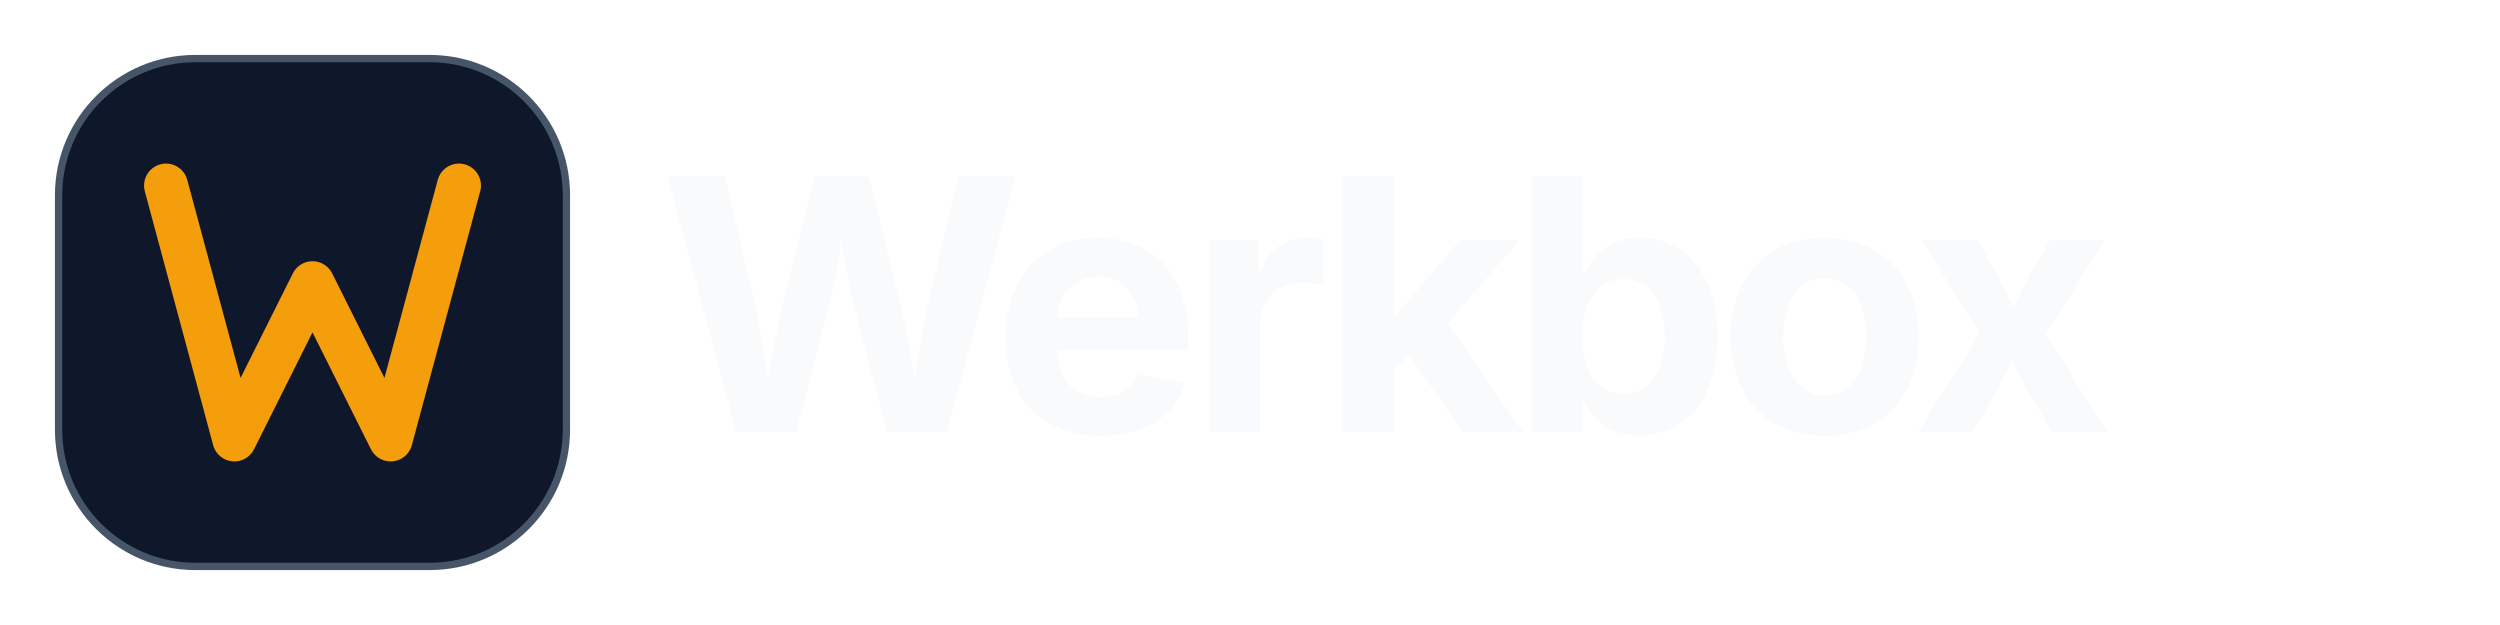
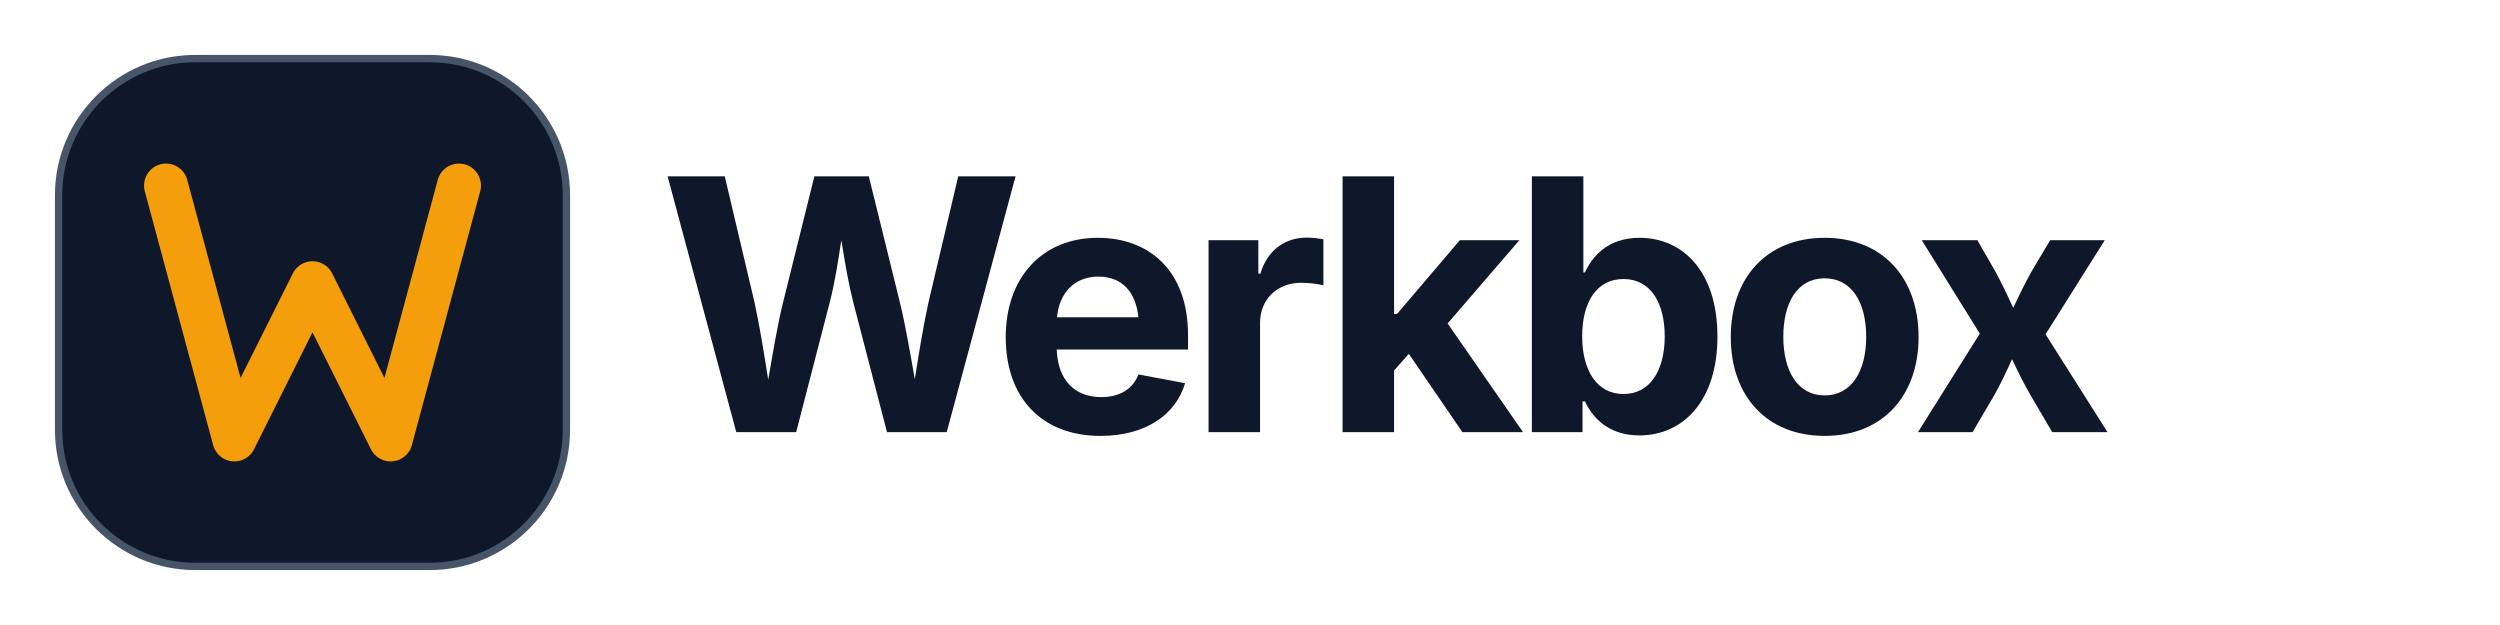
<svg xmlns="http://www.w3.org/2000/svg" viewBox="0 0 1024 256" role="img" aria-labelledby="title">
  <rect x="24" y="24" width="208" height="208" rx="56" fill="#0f172a" stroke="#475569" stroke-width="3" />
  <path d="M68 76 96 180 128 116 160 180 188 76" fill="none" stroke="#f59e0b" stroke-width="18" stroke-linecap="round" stroke-linejoin="round" />
-   <text x="270" y="177" fill="#f8fafc" font-family="ui-sans-serif, system-ui, -apple-system, BlinkMacSystemFont, 'Segoe UI', sans-serif" font-size="144" font-weight="700" letter-spacing="-6">Werkbox</text>
+   <text x="270" y="177" fill="#0f172a" font-family="ui-sans-serif, system-ui, -apple-system, BlinkMacSystemFont, 'Segoe UI', sans-serif" font-size="144" font-weight="700" letter-spacing="-6">Werkbox</text>
</svg>
